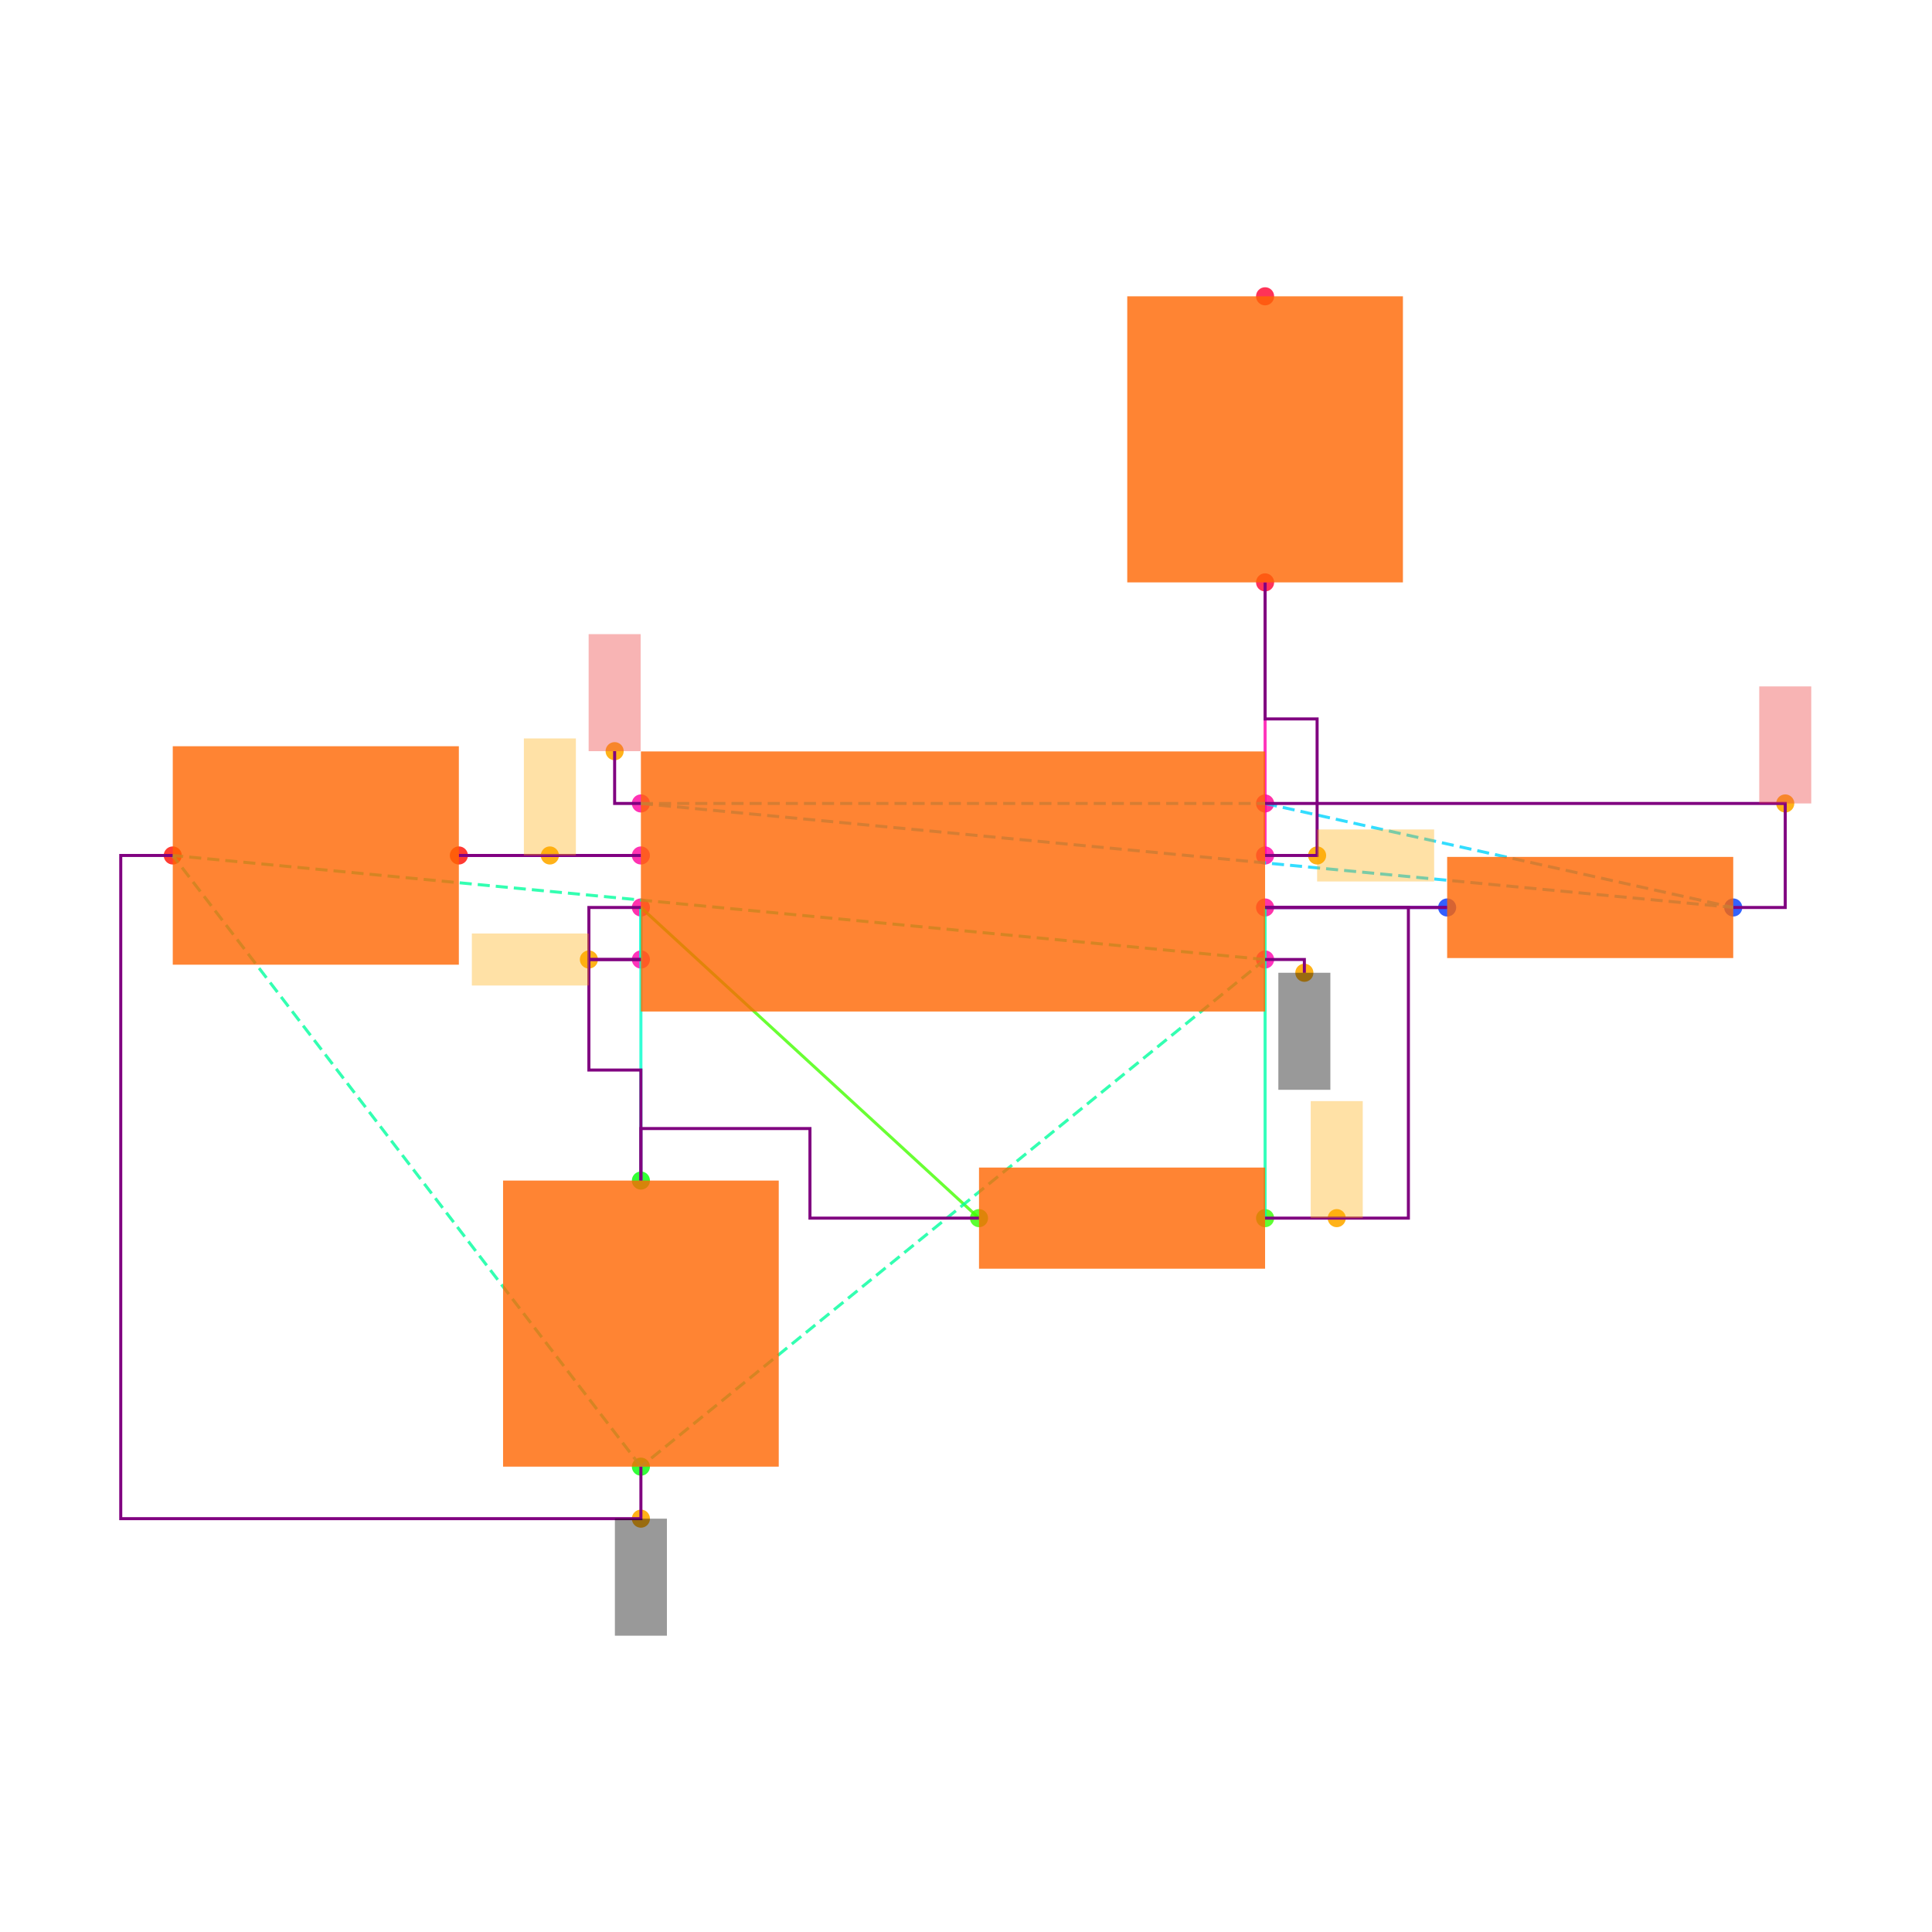
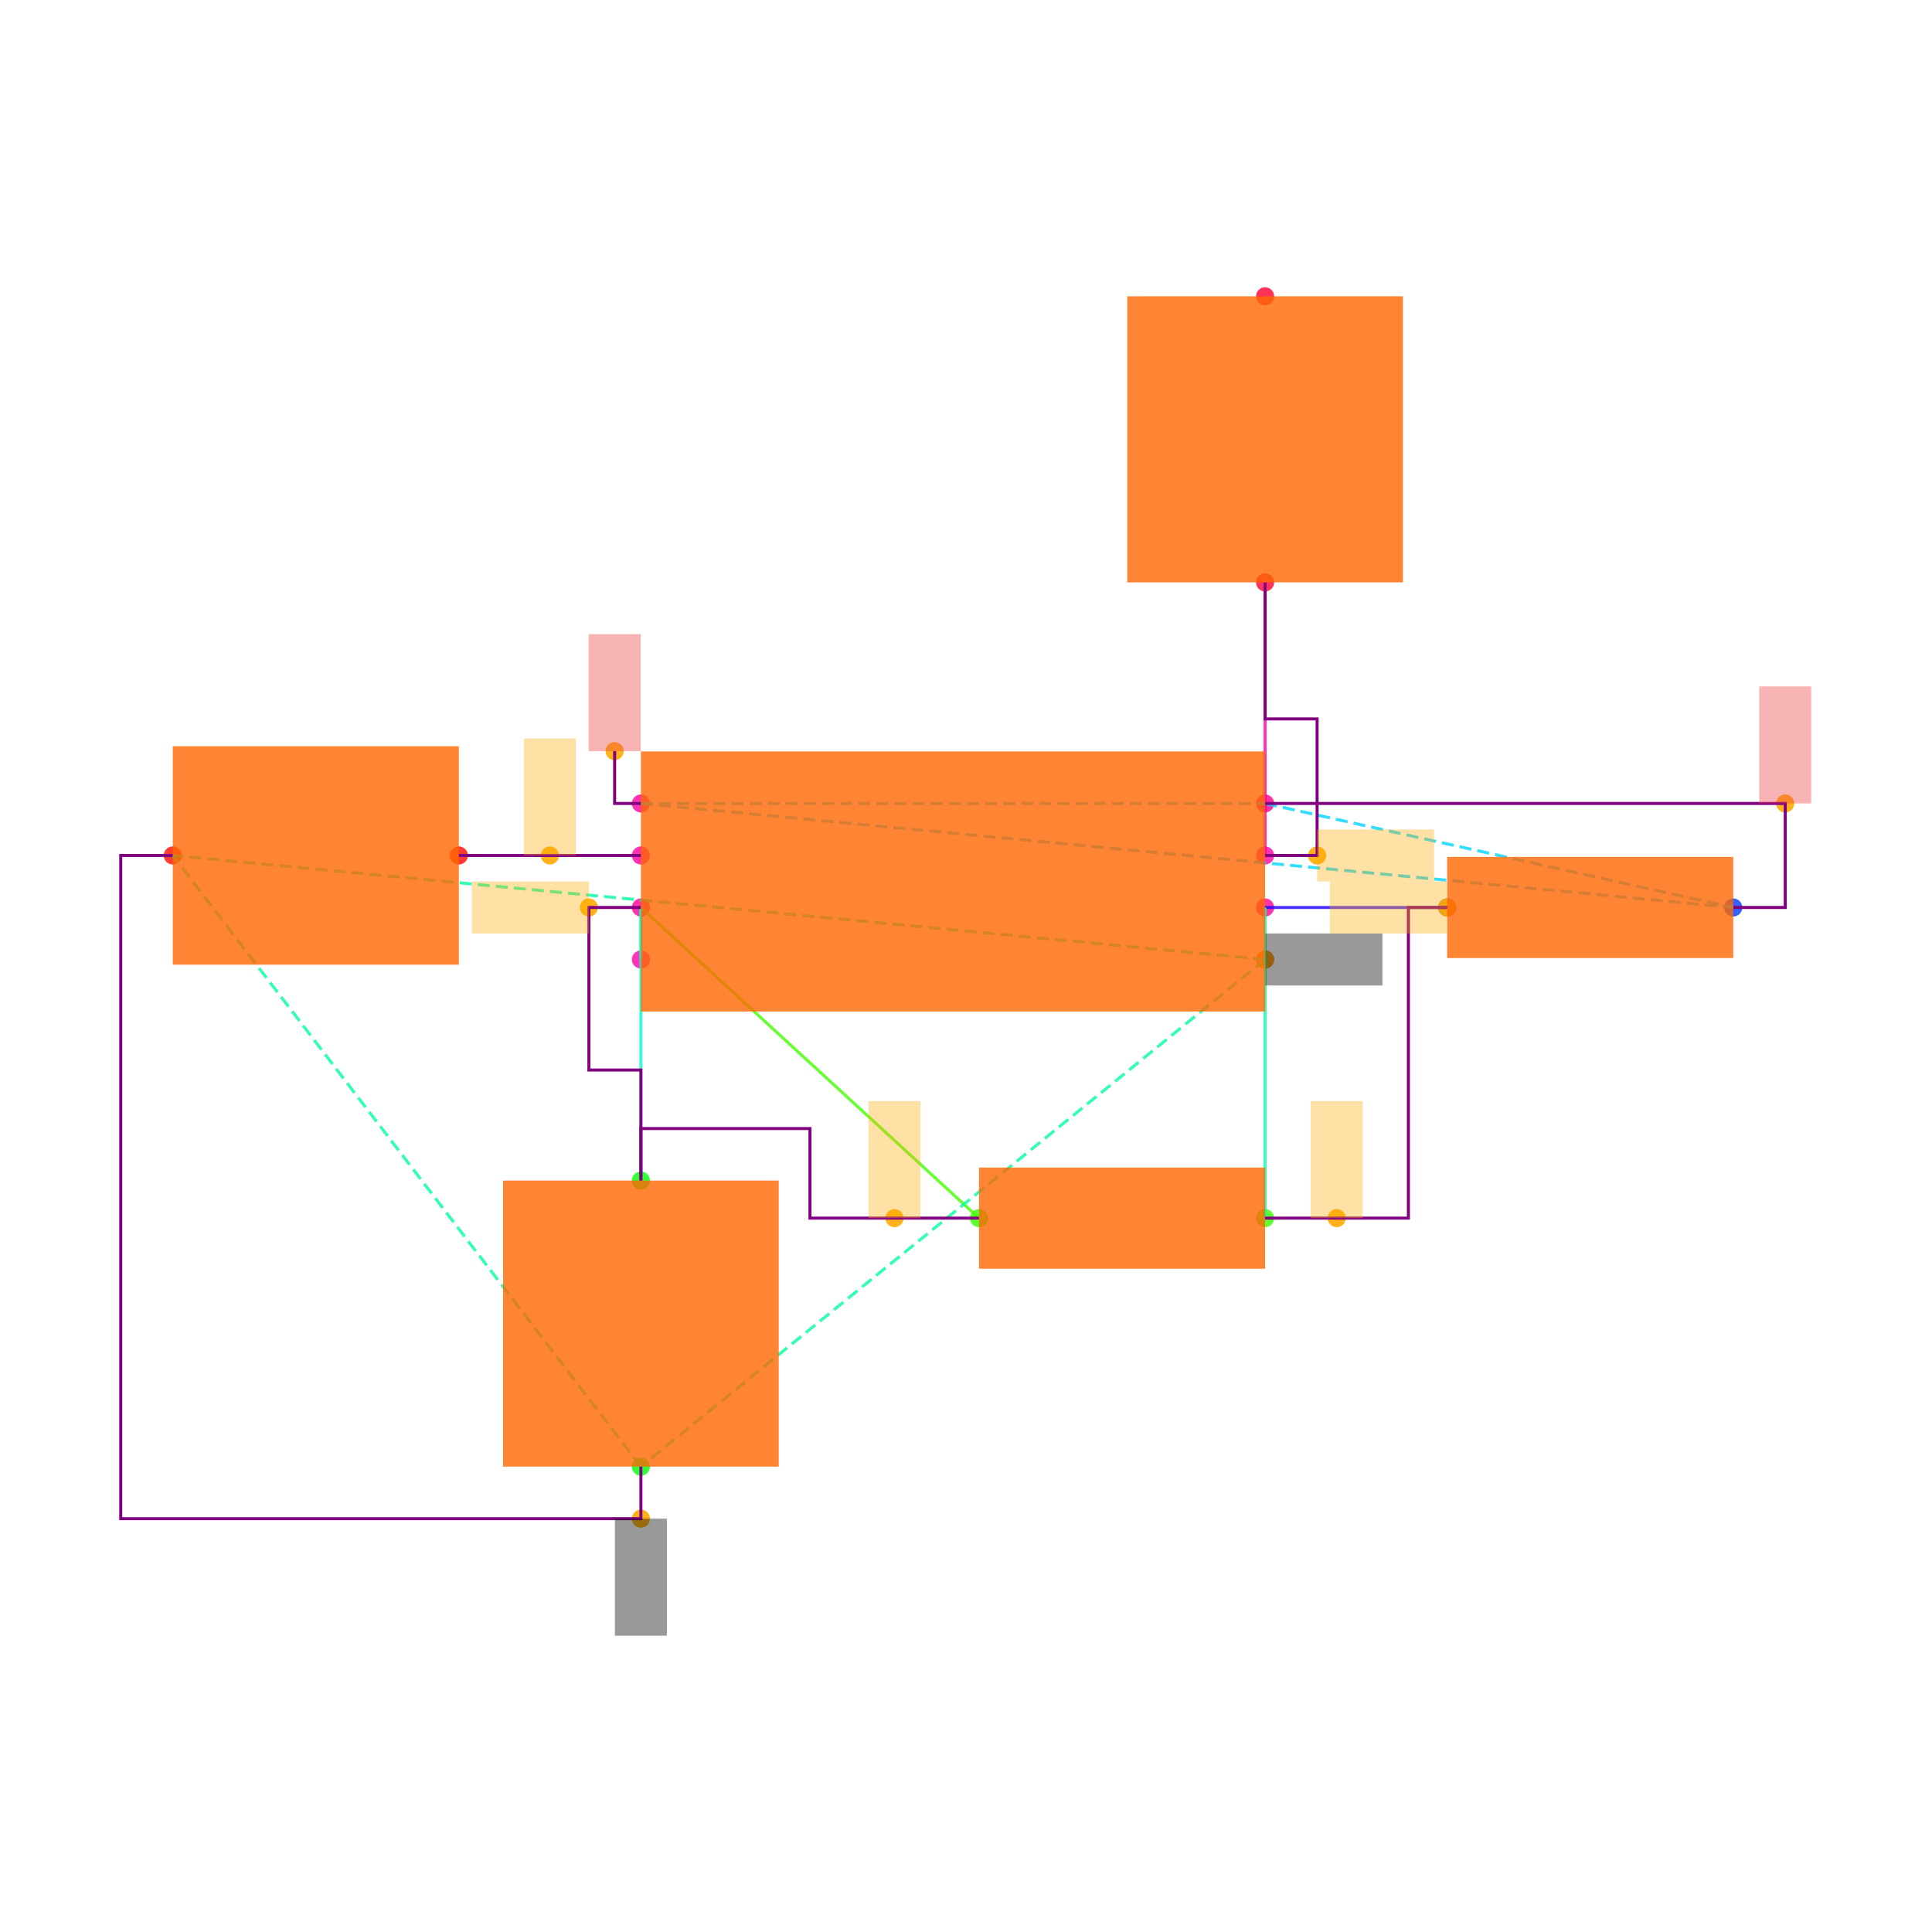
<svg xmlns="http://www.w3.org/2000/svg" width="640" height="640" viewBox="0 0 640 640">
  <rect width="100%" height="100%" fill="white" />
  <g>
    <circle data-type="point" data-label="U1.1 x+" data-x="1.2000000000000002" data-y="-0.30000000000000004" cx="419.077" cy="317.846" r="3" fill="hsl(319, 100%, 50%, 0.8)" />
  </g>
  <g>
    <circle data-type="point" data-label="U1.2 x-" data-x="-1.2000000000000002" data-y="-0.30000000000000004" cx="212.308" cy="317.846" r="3" fill="hsl(320, 100%, 50%, 0.8)" />
  </g>
  <g>
    <circle data-type="point" data-label="U1.3 x+" data-x="1.2000000000000002" data-y="0.09999999999999998" cx="419.077" cy="283.385" r="3" fill="hsl(321, 100%, 50%, 0.8)" />
  </g>
  <g>
    <circle data-type="point" data-label="U1.4 x-" data-x="-1.2000000000000002" data-y="0.30000000000000004" cx="212.308" cy="266.154" r="3" fill="hsl(322, 100%, 50%, 0.8)" />
  </g>
  <g>
    <circle data-type="point" data-label="U1.5 x-" data-x="-1.2000000000000002" data-y="0.10000000000000003" cx="212.308" cy="283.385" r="3" fill="hsl(323, 100%, 50%, 0.8)" />
  </g>
  <g>
    <circle data-type="point" data-label="U1.6 x-" data-x="-1.2000000000000002" data-y="-0.09999999999999998" cx="212.308" cy="300.615" r="3" fill="hsl(324, 100%, 50%, 0.8)" />
  </g>
  <g>
    <circle data-type="point" data-label="U1.7 x+" data-x="1.2000000000000002" data-y="-0.10000000000000003" cx="419.077" cy="300.615" r="3" fill="hsl(325, 100%, 50%, 0.8)" />
  </g>
  <g>
    <circle data-type="point" data-label="U1.8 x+" data-x="1.2000000000000002" data-y="0.30000000000000004" cx="419.077" cy="266.154" r="3" fill="hsl(326, 100%, 50%, 0.8)" />
  </g>
  <g>
    <circle data-type="point" data-label="R1.1 x+" data-x="3" data-y="-0.10000000000000016" cx="574.154" cy="300.615" r="3" fill="hsl(226, 100%, 50%, 0.8)" />
  </g>
  <g>
    <circle data-type="point" data-label="R1.2 x-" data-x="1.9000000000000004" data-y="-0.10000000000000002" cx="479.385" cy="300.615" r="3" fill="hsl(227, 100%, 50%, 0.8)" />
  </g>
  <g>
    <circle data-type="point" data-label="R2.1 x+" data-x="1.2000000000000002" data-y="-1.2944553500000002" cx="419.077" cy="403.522" r="3" fill="hsl(107, 100%, 50%, 0.8)" />
  </g>
  <g>
    <circle data-type="point" data-label="R2.2 x-" data-x="0.10000000000000009" data-y="-1.2944553500000002" cx="324.308" cy="403.522" r="3" fill="hsl(108, 100%, 50%, 0.8)" />
  </g>
  <g>
    <circle data-type="point" data-label="C1.1 y+" data-x="-1.2000000000000002" data-y="-1.1500000000000001" cx="212.308" cy="391.077" r="3" fill="hsl(121, 100%, 50%, 0.8)" />
  </g>
  <g>
    <circle data-type="point" data-label="C1.2 y-" data-x="-1.2000000000000002" data-y="-2.25" cx="212.308" cy="485.846" r="3" fill="hsl(122, 100%, 50%, 0.8)" />
  </g>
  <g>
    <circle data-type="point" data-label="C2.1 x+" data-x="-1.9000000000000004" data-y="0.10000000000000002" cx="152" cy="283.385" r="3" fill="hsl(2, 100%, 50%, 0.8)" />
  </g>
  <g>
    <circle data-type="point" data-label="C2.2 x-" data-x="-3" data-y="0.10000000000000016" cx="57.231" cy="283.385" r="3" fill="hsl(3, 100%, 50%, 0.8)" />
  </g>
  <g>
    <circle data-type="point" data-label="R3.1 y-" data-x="1.2000000000000002" data-y="1.1500000000000001" cx="419.077" cy="192.923" r="3" fill="hsl(348, 100%, 50%, 0.8)" />
  </g>
  <g>
    <circle data-type="point" data-label="R3.2 y+" data-x="1.2000000000000002" data-y="2.25" cx="419.077" cy="98.154" r="3" fill="hsl(349, 100%, 50%, 0.8)" />
  </g>
  <g>
-     <circle data-type="point" data-label="anchorPoint orientation: y-" data-x="1.3510000000000002" data-y="-0.35100000000000003" cx="432.086" cy="322.24" r="3" fill="hsl(40, 100%, 50%, 0.9)" />
-   </g>
-   <g>
-     <circle data-type="point" data-label="anchorPoint orientation: y-" data-x="-1.2000000000000002" data-y="-2.45" cx="212.308" cy="503.077" r="3" fill="hsl(40, 100%, 50%, 0.9)" />
-   </g>
-   <g>
-     <circle data-type="point" data-label="anchorPoint orientation: x-" data-x="-1.4000000000000001" data-y="-0.30000000000000004" cx="195.077" cy="317.846" r="3" fill="hsl(40, 100%, 50%, 0.9)" />
-   </g>
-   <g>
-     <circle data-type="point" data-label="anchorPoint orientation: x+" data-x="1.4000000000000001" data-y="0.09999999999999998" cx="436.308" cy="283.385" r="3" fill="hsl(40, 100%, 50%, 0.9)" />
-   </g>
-   <g>
-     <circle data-type="point" data-label="anchorPoint orientation: y+" data-x="-1.3010000000000002" data-y="0.5010000000000001" cx="203.606" cy="248.837" r="3" fill="hsl(40, 100%, 50%, 0.9)" />
-   </g>
-   <g>
-     <circle data-type="point" data-label="anchorPoint orientation: y+" data-x="3.2" data-y="0.30000000000000004" cx="591.385" cy="266.154" r="3" fill="hsl(40, 100%, 50%, 0.9)" />
-   </g>
-   <g>
-     <circle data-type="point" data-label="anchorPoint orientation: y+" data-x="-1.5500000000000003" data-y="0.10000000000000003" cx="182.154" cy="283.385" r="3" fill="hsl(40, 100%, 50%, 0.9)" />
-   </g>
-   <g>
-     <circle data-type="point" data-label="anchorPoint orientation: y+" data-x="1.4755000000000003" data-y="-1.2944553500000002" cx="442.812" cy="403.522" r="3" fill="hsl(40, 100%, 50%, 0.9)" />
+     <circle data-type="point" data-label="" data-x="1.2000000000000002" data-y="-0.30000000000000004" cx="419.077" cy="317.846" r="3" fill="hsl(40, 100%, 50%, 0.9)" />
+   </g>
+   <g>
+     <circle data-type="point" data-label="" data-x="-1.2000000000000002" data-y="-2.45" cx="212.308" cy="503.077" r="3" fill="hsl(40, 100%, 50%, 0.9)" />
+   </g>
+   <g>
+     <circle data-type="point" data-label="" data-x="-1.4000000000000001" data-y="-0.09999999999999998" cx="195.077" cy="300.615" r="3" fill="hsl(40, 100%, 50%, 0.9)" />
+   </g>
+   <g>
+     <circle data-type="point" data-label="" data-x="-0.2250000000000001" data-y="-1.2944553500000002" cx="296.308" cy="403.522" r="3" fill="hsl(40, 100%, 50%, 0.9)" />
+   </g>
+   <g>
+     <circle data-type="point" data-label="" data-x="1.4000000000000001" data-y="0.09999999999999998" cx="436.308" cy="283.385" r="3" fill="hsl(40, 100%, 50%, 0.9)" />
+   </g>
+   <g>
+     <circle data-type="point" data-label="" data-x="-1.3010000000000002" data-y="0.5010000000000001" cx="203.606" cy="248.837" r="3" fill="hsl(40, 100%, 50%, 0.9)" />
+   </g>
+   <g>
+     <circle data-type="point" data-label="" data-x="3.2" data-y="0.30000000000000004" cx="591.385" cy="266.154" r="3" fill="hsl(40, 100%, 50%, 0.9)" />
+   </g>
+   <g>
+     <circle data-type="point" data-label="" data-x="-1.5500000000000003" data-y="0.10000000000000003" cx="182.154" cy="283.385" r="3" fill="hsl(40, 100%, 50%, 0.9)" />
+   </g>
+   <g>
+     <circle data-type="point" data-label="" data-x="1.9000000000000004" data-y="-0.10000000000000002" cx="479.385" cy="300.615" r="3" fill="hsl(40, 100%, 50%, 0.9)" />
+   </g>
+   <g>
+     <circle data-type="point" data-label="" data-x="1.4755000000000003" data-y="-1.2944553500000002" cx="442.812" cy="403.522" r="3" fill="hsl(40, 100%, 50%, 0.9)" />
  </g>
  <g>
    <polyline data-points="-1.2000000000000002,0.10000000000000003 -1.9000000000000004,0.10000000000000002" data-type="line" data-label="" points="212.308,283.385 152,283.385" fill="none" stroke="hsl(296, 100%, 50%, 0.8)" stroke-width="1" />
  </g>
  <g>
    <polyline data-points="-1.2000000000000002,-0.09999999999999998 -1.2000000000000002,-0.30000000000000004" data-type="line" data-label="" points="212.308,300.615 212.308,317.846" fill="none" stroke="hsl(168, 100%, 50%, 0.8)" stroke-width="1" />
  </g>
  <g>
    <polyline data-points="1.9000000000000004,-0.10000000000000002 1.2000000000000002,-0.10000000000000003" data-type="line" data-label="" points="479.385,300.615 419.077,300.615" fill="none" stroke="hsl(248, 100%, 50%, 0.8)" stroke-width="1" />
  </g>
  <g>
    <polyline data-points="1.2000000000000002,-0.10000000000000003 1.2000000000000002,-1.2944553500000002" data-type="line" data-label="" points="419.077,300.615 419.077,403.522" fill="none" stroke="hsl(160, 100%, 50%, 0.8)" stroke-width="1" />
  </g>
  <g>
    <polyline data-points="0.10000000000000009,-1.2944553500000002 -1.2000000000000002,-0.09999999999999998" data-type="line" data-label="" points="324.308,403.522 212.308,300.615" fill="none" stroke="hsl(104, 100%, 50%, 0.8)" stroke-width="1" />
  </g>
  <g>
    <polyline data-points="-1.2000000000000002,-0.09999999999999998 -1.2000000000000002,-1.1500000000000001" data-type="line" data-label="" points="212.308,300.615 212.308,391.077" fill="none" stroke="hsl(168, 100%, 50%, 0.8)" stroke-width="1" />
  </g>
  <g>
    <polyline data-points="1.2000000000000002,0.09999999999999998 1.2000000000000002,1.1500000000000001" data-type="line" data-label="" points="419.077,283.385 419.077,192.923" fill="none" stroke="hsl(320, 100%, 50%, 0.8)" stroke-width="1" />
  </g>
  <g>
    <polyline data-points="1.2000000000000002,-0.30000000000000004 -1.2000000000000002,-2.25" data-type="line" data-label="" points="419.077,317.846 212.308,485.846" fill="none" stroke="hsl(157, 100%, 50%, 0.8)" stroke-width="1" stroke-dasharray="4 2" />
  </g>
  <g>
    <polyline data-points="1.2000000000000002,-0.30000000000000004 -3,0.10000000000000016" data-type="line" data-label="" points="419.077,317.846 57.231,283.385" fill="none" stroke="hsl(157, 100%, 50%, 0.8)" stroke-width="1" stroke-dasharray="4 2" />
  </g>
  <g>
    <polyline data-points="-1.2000000000000002,-2.25 -3,0.10000000000000016" data-type="line" data-label="" points="212.308,485.846 57.231,283.385" fill="none" stroke="hsl(157, 100%, 50%, 0.8)" stroke-width="1" stroke-dasharray="4 2" />
  </g>
  <g>
    <polyline data-points="-1.2000000000000002,0.30000000000000004 1.2000000000000002,0.30000000000000004" data-type="line" data-label="" points="212.308,266.154 419.077,266.154" fill="none" stroke="hsl(190, 100%, 50%, 0.8)" stroke-width="1" stroke-dasharray="4 2" />
  </g>
  <g>
    <polyline data-points="-1.2000000000000002,0.30000000000000004 3,-0.10000000000000016" data-type="line" data-label="" points="212.308,266.154 574.154,300.615" fill="none" stroke="hsl(190, 100%, 50%, 0.8)" stroke-width="1" stroke-dasharray="4 2" />
  </g>
  <g>
    <polyline data-points="1.2000000000000002,0.30000000000000004 3,-0.10000000000000016" data-type="line" data-label="" points="419.077,266.154 574.154,300.615" fill="none" stroke="hsl(190, 100%, 50%, 0.8)" stroke-width="1" stroke-dasharray="4 2" />
  </g>
  <g>
    <polyline data-points="-1.2000000000000002,0.10000000000000003 -1.9000000000000004,0.10000000000000002" data-type="line" data-label="" points="212.308,283.385 152,283.385" fill="none" stroke="purple" stroke-width="1" />
  </g>
  <g>
-     <polyline data-points="-1.2000000000000002,-0.30000000000000004 -1.4000000000000001,-0.30000000000000004 -1.4000000000000001,-0.7250000000000001 -1.2000000000000002,-0.7250000000000001 -1.2000000000000002,-1.1500000000000001" data-type="line" data-label="" points="212.308,317.846 195.077,317.846 195.077,354.462 212.308,354.462 212.308,391.077" fill="none" stroke="purple" stroke-width="1" />
-   </g>
-   <g>
-     <polyline data-points="-1.2000000000000002,-0.09999999999999998 -1.4000000000000001,-0.09999999999999998 -1.4000000000000001,-0.30000000000000004 -1.2000000000000002,-0.30000000000000004" data-type="line" data-label="" points="212.308,300.615 195.077,300.615 195.077,317.846 212.308,317.846" fill="none" stroke="purple" stroke-width="1" />
+     <polyline data-points="-1.2000000000000002,-0.09999999999999998 -1.4000000000000001,-0.09999999999999998 -1.4000000000000001,-0.7250000000000001 -1.2000000000000002,-0.7250000000000001 -1.2000000000000002,-1.1500000000000001" data-type="line" data-label="" points="212.308,300.615 195.077,300.615 195.077,354.462 212.308,354.462 212.308,391.077" fill="none" stroke="purple" stroke-width="1" />
  </g>
  <g>
    <polyline data-points="0.09999999999999987,-1.2944553500000002 -0.55,-1.2944553500000002 -0.55,-0.9500000000000002 -1.2000000000000002,-0.9500000000000002 -1.2000000000000002,-1.1500000000000001" data-type="line" data-label="" points="324.308,403.522 268.308,403.522 268.308,373.846 212.308,373.846 212.308,391.077" fill="none" stroke="purple" stroke-width="1" />
  </g>
  <g>
-     <polyline data-points="1.2000000000000002,-0.10000000000000003 1.9000000000000004,-0.10000000000000002" data-type="line" data-label="" points="419.077,300.615 479.385,300.615" fill="none" stroke="purple" stroke-width="1" />
-   </g>
-   <g>
    <polyline data-points="1.2000000000000002,0.09999999999999998 1.4000000000000001,0.09999999999999998 1.4000000000000001,0.625 1.2000000000000002,0.625 1.2000000000000002,1.1500000000000001" data-type="line" data-label="" points="419.077,283.385 436.308,283.385 436.308,238.154 419.077,238.154 419.077,192.923" fill="none" stroke="purple" stroke-width="1" />
  </g>
  <g>
    <polyline data-points="1.2000000000000002,0.30000000000000004 3.2,0.30000000000000004 3.2,-0.10000000000000016 3,-0.10000000000000016" data-type="line" data-label="" points="419.077,266.154 591.385,266.154 591.385,300.615 574.154,300.615" fill="none" stroke="purple" stroke-width="1" />
  </g>
  <g>
    <polyline data-points="-1.2000000000000002,-2.25 -1.2000000000000002,-2.45 -3.2,-2.45 -3.2,0.10000000000000016 -3,0.10000000000000016" data-type="line" data-label="" points="212.308,485.846 212.308,503.077 40,503.077 40,283.385 57.231,283.385" fill="none" stroke="purple" stroke-width="1" />
  </g>
  <g>
-     <polyline data-points="1.2000000000000002,-1.2944553500000002 1.7510000000000003,-1.2944553500000002 1.7510000000000003,-0.10000000000000003 1.2000000000000002,-0.10000000000000003" data-type="line" data-label="" points="419.077,403.522 466.548,403.522 466.548,300.615 419.077,300.615" fill="none" stroke="purple" stroke-width="1" />
-   </g>
-   <g>
-     <polyline data-points="1.2000000000000002,-0.30000000000000004 1.3510000000000002,-0.30000000000000004 1.3510000000000002,-0.35100000000000003" data-type="line" data-label="" points="419.077,317.846 432.086,317.846 432.086,322.24" fill="none" stroke="purple" stroke-width="1" />
+     <polyline data-points="1.2000000000000002,-1.2944553500000002 1.7510000000000003,-1.2944553500000002 1.7510000000000003,-0.10000000000000003 1.9000000000000004,-0.10000000000000003" data-type="line" data-label="" points="419.077,403.522 466.548,403.522 466.548,300.615 479.385,300.615" fill="none" stroke="purple" stroke-width="1" />
  </g>
  <g>
    <polyline data-points="-1.2000000000000002,0.30000000000000004 -1.3010000000000002,0.30000000000000004 -1.3010000000000002,0.5010000000000001" data-type="line" data-label="" points="212.308,266.154 203.606,266.154 203.606,248.837" fill="none" stroke="purple" stroke-width="1" />
  </g>
  <g>
    <rect data-type="rect" data-label="schematic_component_0" data-x="0" data-y="0" x="212.308" y="248.923" width="206.769" height="86.154" fill="hsl(24, 100%, 50%, 0.8)" stroke="black" stroke-width="0.012" />
  </g>
  <g>
    <rect data-type="rect" data-label="schematic_component_1" data-x="2.45" data-y="-0.10000000000000009" x="479.385" y="283.862" width="94.769" height="33.506" fill="hsl(24, 100%, 50%, 0.8)" stroke="black" stroke-width="0.012" />
  </g>
  <g>
    <rect data-type="rect" data-label="schematic_component_2" data-x="0.6500000000000001" data-y="-1.2944553500000002" x="324.308" y="386.769" width="94.769" height="33.506" fill="hsl(24, 100%, 50%, 0.8)" stroke="black" stroke-width="0.012" />
  </g>
  <g>
    <rect data-type="rect" data-label="schematic_component_3" data-x="-1.2000000000000002" data-y="-1.7000000000000002" x="166.646" y="391.077" width="91.323" height="94.769" fill="hsl(24, 100%, 50%, 0.8)" stroke="black" stroke-width="0.012" />
  </g>
  <g>
    <rect data-type="rect" data-label="schematic_component_4" data-x="-2.45" data-y="0.10000000000000009" x="57.231" y="247.2" width="94.769" height="72.369" fill="hsl(24, 100%, 50%, 0.8)" stroke="black" stroke-width="0.012" />
  </g>
  <g>
    <rect data-type="rect" data-label="schematic_component_5" data-x="1.2000000000000002" data-y="1.7000000000000002" x="373.415" y="98.154" width="91.323" height="94.769" fill="hsl(24, 100%, 50%, 0.8)" stroke="black" stroke-width="0.012" />
  </g>
  <g>
-     <rect data-type="rect" data-label="netId: GND globalConnNetId: connectivity_net4 available orientations: y-" data-x="1.3510000000000002" data-y="-0.5760000000000001" x="423.471" y="322.24" width="17.231" height="38.769" fill="#00000066" stroke="#000000" stroke-width="0.012" />
-   </g>
-   <g>
-     <rect data-type="rect" data-label="netId: GND globalConnNetId: connectivity_net4 available orientations: y-" data-x="-1.2000000000000002" data-y="-2.6750000000000003" x="203.692" y="503.077" width="17.231" height="38.769" fill="#00000066" stroke="#000000" stroke-width="0.012" />
-   </g>
-   <g>
-     <rect data-type="rect" data-label="netId: U1.THRES to U1.TRIG globalConnNetId: connectivity_net1 available orientations: any" data-x="-1.6250000000000002" data-y="-0.30000000000000004" x="156.308" y="309.231" width="38.769" height="17.231" fill="hsl(40, 100%, 50%, 0.35)" stroke="black" stroke-width="0.012" />
-   </g>
-   <g>
-     <rect data-type="rect" data-label="netId: U1.OUT to R3.pin1 globalConnNetId: connectivity_net3 available orientations: any" data-x="1.6250000000000002" data-y="0.09999999999999998" x="436.308" y="274.769" width="38.769" height="17.231" fill="hsl(40, 100%, 50%, 0.35)" stroke="black" stroke-width="0.012" />
-   </g>
-   <g>
-     <rect data-type="rect" data-label="netId: VCC globalConnNetId: connectivity_net5 available orientations: y+" data-x="-1.3010000000000002" data-y="0.7260000000000001" x="194.991" y="210.068" width="17.231" height="38.769" fill="#ef444466" stroke="#ef4444" stroke-width="0.012" />
-   </g>
-   <g>
-     <rect data-type="rect" data-label="netId: VCC globalConnNetId: connectivity_net5 available orientations: y+" data-x="3.2" data-y="0.525" x="582.769" y="227.385" width="17.231" height="38.769" fill="#ef444466" stroke="#ef4444" stroke-width="0.012" />
-   </g>
-   <g>
-     <rect data-type="rect" data-label="netId: U1.CTRL to C2.pin1 globalConnNetId: connectivity_net0 available orientations: any" data-x="-1.5500000000000003" data-y="0.32500000000000007" x="173.538" y="244.615" width="17.231" height="38.769" fill="hsl(40, 100%, 50%, 0.35)" stroke="black" stroke-width="0.012" />
-   </g>
-   <g>
-     <rect data-type="rect" data-label="netId: U1.DISCH to R2.pin1 globalConnNetId: connectivity_net2 available orientations: any" data-x="1.4755000000000003" data-y="-1.0694553500000001" x="434.197" y="364.753" width="17.231" height="38.769" fill="hsl(40, 100%, 50%, 0.35)" stroke="black" stroke-width="0.012" />
+     <rect data-type="rect" data-label="netId: GND globalConnNetId: connectivity_net4" data-x="1.4260000000000002" data-y="-0.30000000000000004" x="419.163" y="309.231" width="38.769" height="17.231" fill="#00000066" stroke="#000000" stroke-width="0.012" />
+   </g>
+   <g>
+     <rect data-type="rect" data-label="netId: GND globalConnNetId: connectivity_net4" data-x="-1.2000000000000002" data-y="-2.6750000000000003" x="203.692" y="503.077" width="17.231" height="38.769" fill="#00000066" stroke="#000000" stroke-width="0.012" />
+   </g>
+   <g>
+     <rect data-type="rect" data-label="netId: U1.THRES to C1.pin1 globalConnNetId: connectivity_net1" data-x="-1.6250000000000002" data-y="-0.09999999999999998" x="156.308" y="292" width="38.769" height="17.231" fill="hsl(40, 100%, 50%, 0.35)" stroke="black" stroke-width="0.012" />
+   </g>
+   <g>
+     <rect data-type="rect" data-label="netId: R2.pin2 to U1.THRES globalConnNetId: connectivity_net1" data-x="-0.2250000000000001" data-y="-1.0694553500000001" x="287.692" y="364.753" width="17.231" height="38.769" fill="hsl(40, 100%, 50%, 0.35)" stroke="black" stroke-width="0.012" />
+   </g>
+   <g>
+     <rect data-type="rect" data-label="netId: U1.OUT to R3.pin1 globalConnNetId: connectivity_net3" data-x="1.6250000000000002" data-y="0.09999999999999998" x="436.308" y="274.769" width="38.769" height="17.231" fill="hsl(40, 100%, 50%, 0.35)" stroke="black" stroke-width="0.012" />
+   </g>
+   <g>
+     <rect data-type="rect" data-label="netId: VCC globalConnNetId: connectivity_net5" data-x="-1.3010000000000002" data-y="0.7260000000000001" x="194.991" y="210.068" width="17.231" height="38.769" fill="#ef444466" stroke="#ef4444" stroke-width="0.012" />
+   </g>
+   <g>
+     <rect data-type="rect" data-label="netId: VCC globalConnNetId: connectivity_net5" data-x="3.2" data-y="0.525" x="582.769" y="227.385" width="17.231" height="38.769" fill="#ef444466" stroke="#ef4444" stroke-width="0.012" />
+   </g>
+   <g>
+     <rect data-type="rect" data-label="netId: U1.CTRL to C2.pin1 globalConnNetId: connectivity_net0" data-x="-1.5500000000000003" data-y="0.32500000000000007" x="173.538" y="244.615" width="17.231" height="38.769" fill="hsl(40, 100%, 50%, 0.35)" stroke="black" stroke-width="0.012" />
+   </g>
+   <g>
+     <rect data-type="rect" data-label="netId: R1.pin2 to U1.DISCH globalConnNetId: connectivity_net2" data-x="1.6740000000000004" data-y="-0.10000000000000002" x="440.529" y="292" width="38.769" height="17.231" fill="hsl(40, 100%, 50%, 0.35)" stroke="black" stroke-width="0.012" />
+   </g>
+   <g>
+     <rect data-type="rect" data-label="netId: U1.DISCH to R2.pin1 globalConnNetId: connectivity_net2" data-x="1.4755000000000003" data-y="-1.0694553500000001" x="434.197" y="364.753" width="17.231" height="38.769" fill="hsl(40, 100%, 50%, 0.35)" stroke="black" stroke-width="0.012" />
  </g>
  <g id="crosshair" style="display: none">
    <line id="crosshair-h" y1="0" y2="640" stroke="#666" stroke-width="0.5" />
    <line id="crosshair-v" x1="0" x2="640" stroke="#666" stroke-width="0.5" />
    <text id="coordinates" font-family="monospace" font-size="12" fill="#666" />
  </g>
</svg>
